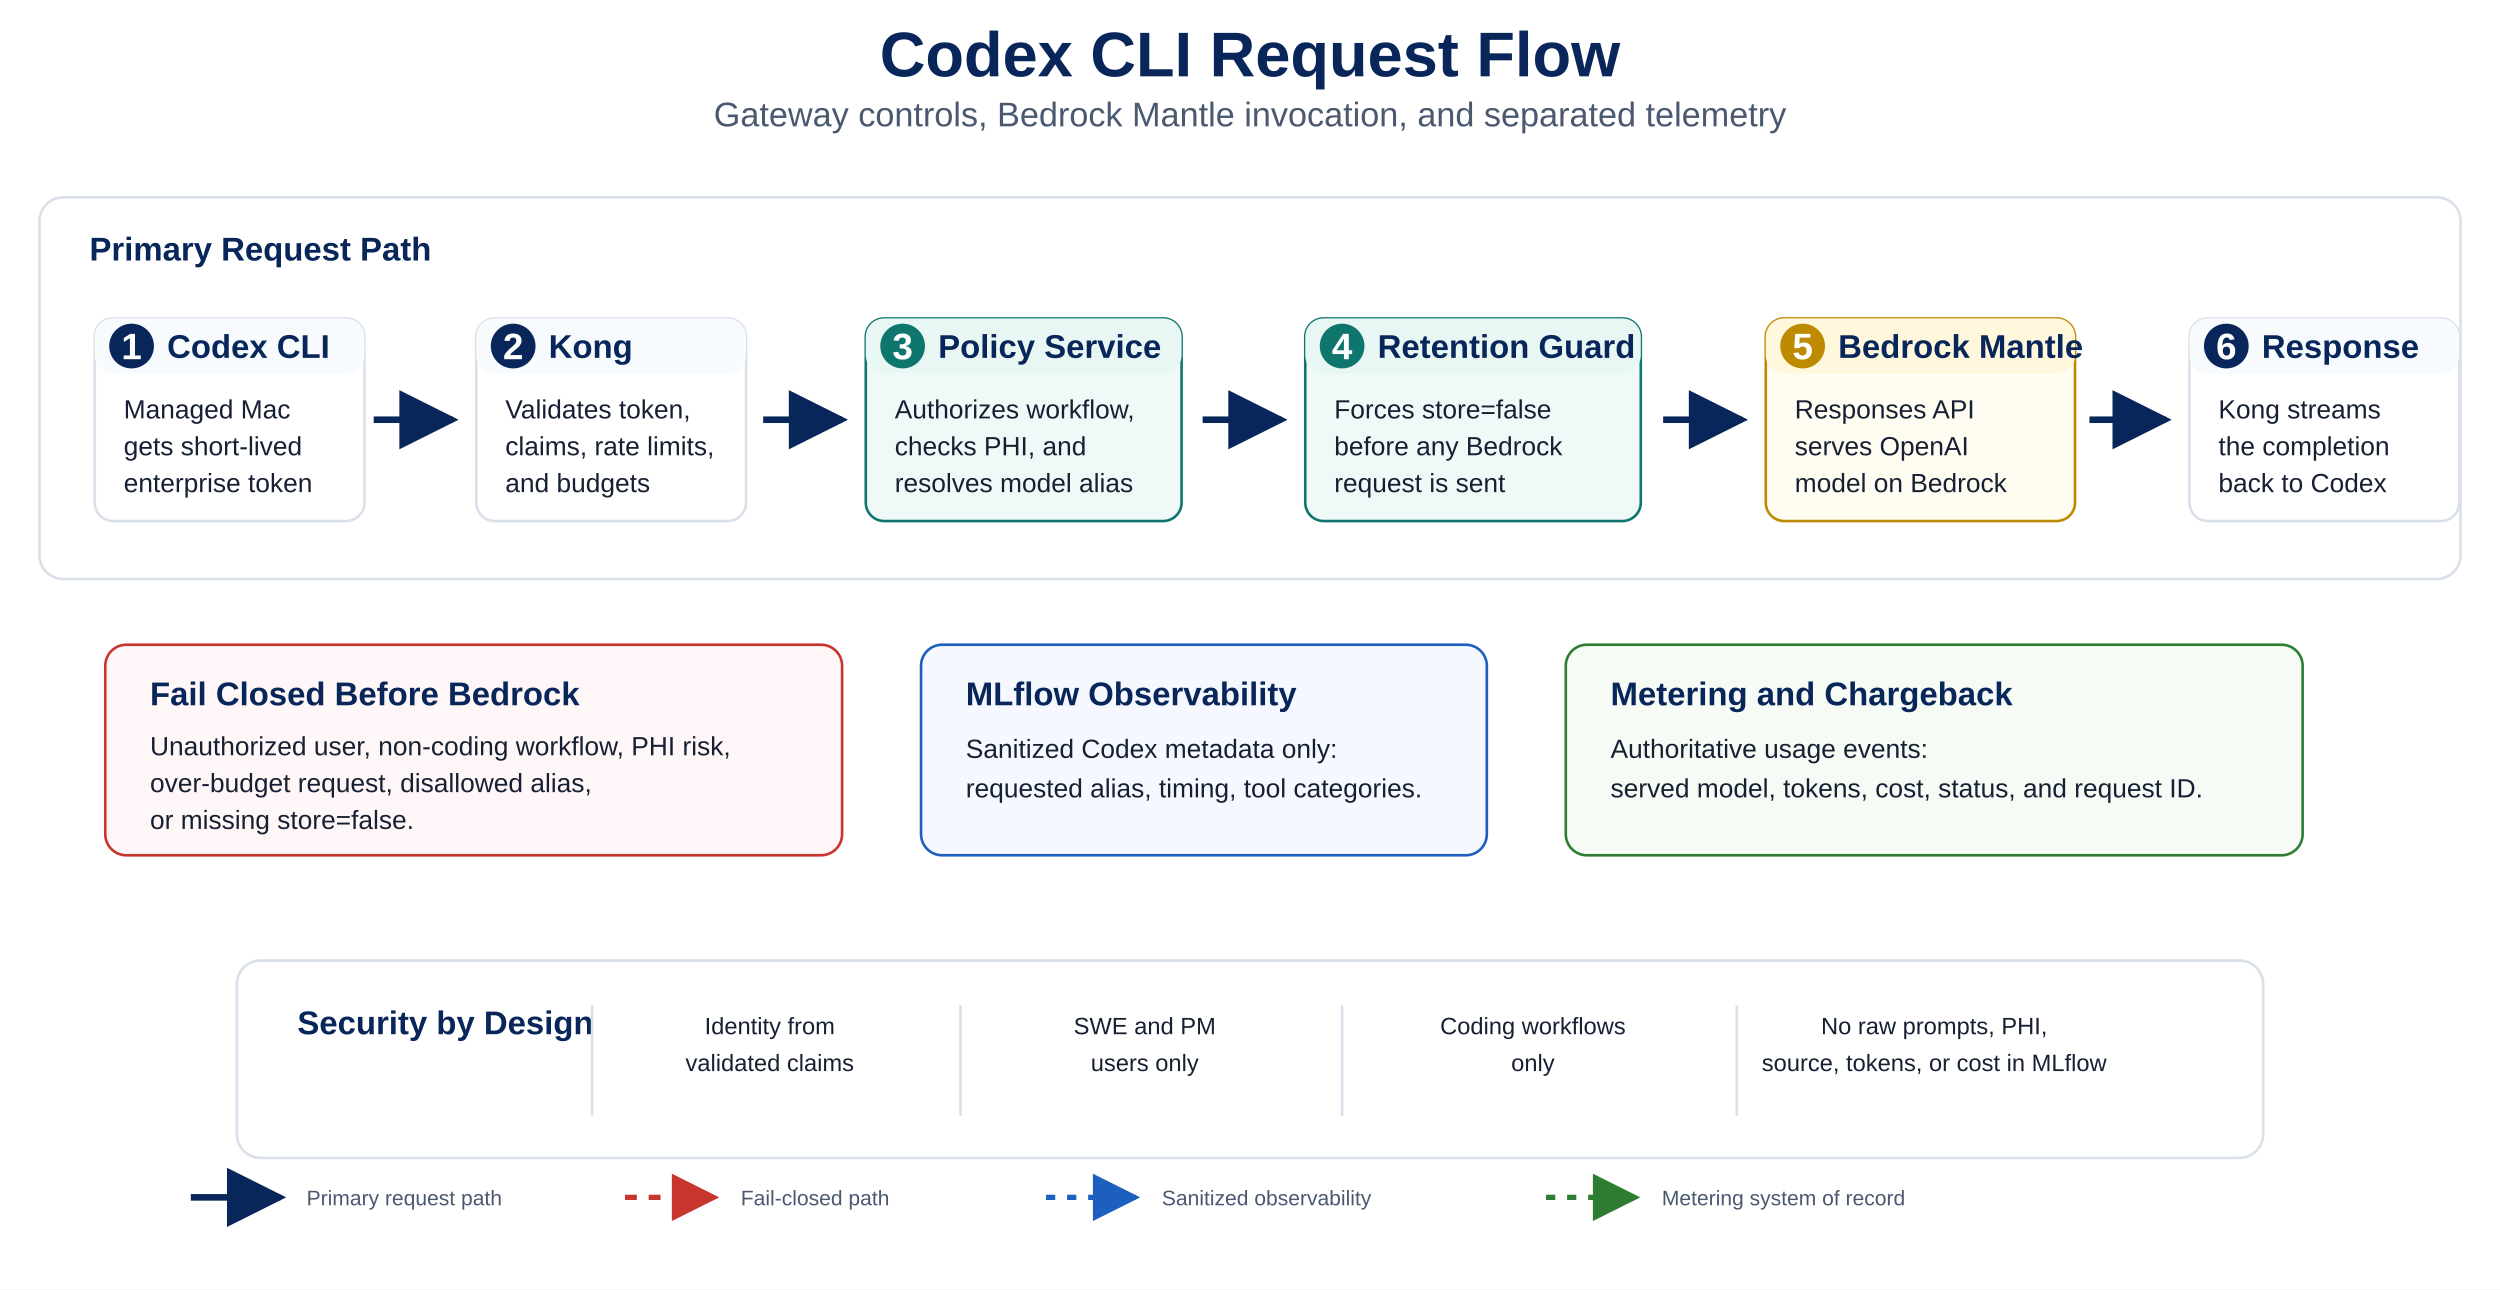
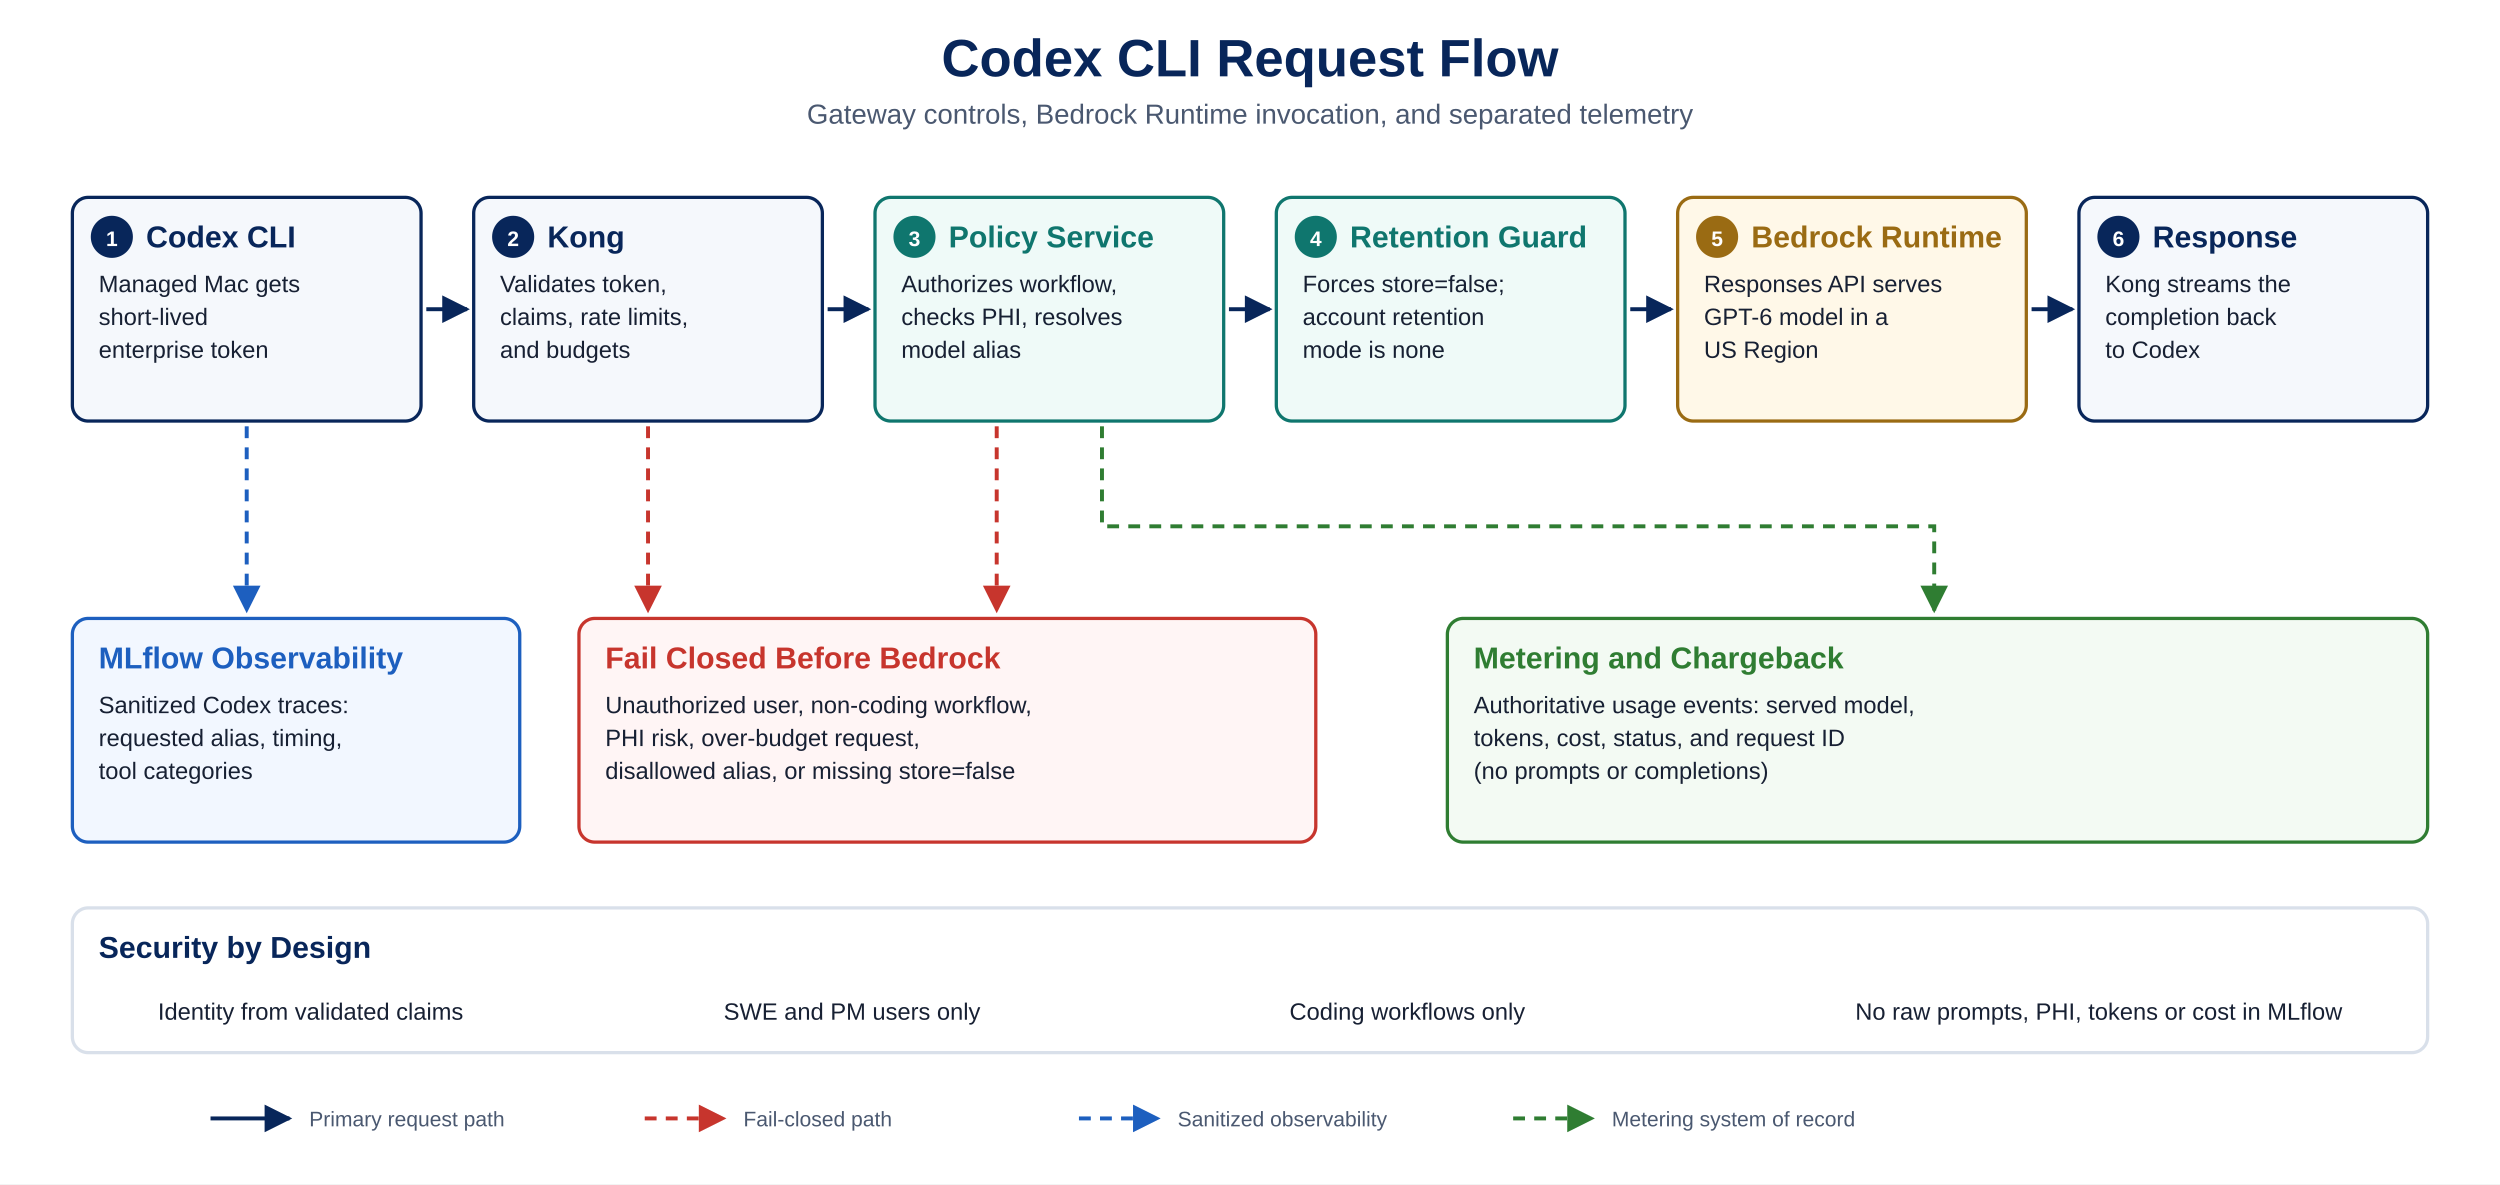
- <svg xmlns="http://www.w3.org/2000/svg" width="1900" height="980" viewBox="0 0 1900 980">
+ <svg xmlns="http://www.w3.org/2000/svg" width="1900" height="900" viewBox="0 0 1900 900" role="img" aria-labelledby="title desc">
  <defs>
    <style>
-       .bg { fill: #ffffff; }
-       .title { font: 700 48px Arial, sans-serif; fill: #08265a; }
-       .subtitle { font: 400 26px Arial, sans-serif; fill: #4a5870; }
-       .step-num { font: 700 28px Arial, sans-serif; fill: #ffffff; }
-       .step-title { font: 700 25px Arial, sans-serif; fill: #08265a; }
-       .body { font: 400 20px Arial, sans-serif; fill: #172033; }
-       .small { font: 400 18px Arial, sans-serif; fill: #172033; }
-       .tiny { font: 400 16px Arial, sans-serif; fill: #4a5870; }
-       .blue { fill: #08265a; }
-       .teal { fill: #0f766e; }
-       .green { fill: #2f7d32; }
-       .gold { fill: #bd8a00; }
-       .red { fill: #c7352d; }
-       .step { fill: #ffffff; stroke: #d9e0ea; stroke-width: 2; }
-       .step-accent { fill: #f7fbfd; }
-       .bedrock { fill: #fffdf2; stroke: #bd8a00; stroke-width: 2; }
-       .guard { fill: #effaf8; stroke: #0f766e; stroke-width: 2; }
-       .fail { fill: #fff7f7; stroke: #c7352d; stroke-width: 2; }
-       .meter { fill: #f6fbf6; stroke: #2f7d32; stroke-width: 2; }
-       .obs { fill: #f5f9ff; stroke: #1d5fbf; stroke-width: 2; }
-       .line { stroke: #08265a; stroke-width: 5; fill: none; marker-end: url(#arrow); }
-       .line-soft { stroke: #d9e0ea; stroke-width: 2; fill: none; }
-       .dash-blue { stroke: #1d5fbf; stroke-width: 4; stroke-dasharray: 7 9; fill: none; marker-end: url(#arrowBlue); }
-       .dash-green { stroke: #2f7d32; stroke-width: 4; stroke-dasharray: 7 9; fill: none; marker-end: url(#arrowGreen); }
-       .dash-red { stroke: #c7352d; stroke-width: 4; stroke-dasharray: 9 9; fill: none; marker-end: url(#arrowRed); }
+       text { font-family: Arial, Helvetica, sans-serif; fill: #172033; }
+       .h1 { font-size: 40px; font-weight: 700; fill: #08265a; }
+       .sub { font-size: 21px; fill: #4a5870; }
+       .bt { font-size: 23px; font-weight: 700; }
+       .b { font-size: 18px; }
+       .s { font-size: 16px; fill: #4a5870; }
+       .lbl { font-size: 16px; font-weight: 700; }
    </style>
-     <marker id="arrow" viewBox="0 0 10 10" refX="9" refY="5" markerWidth="9" markerHeight="9" orient="auto-start-reverse">
-       <path d="M 0 0 L 10 5 L 0 10 z" fill="#08265a" />
+     <marker id="anavy" viewBox="0 0 10 10" refX="9" refY="5" markerWidth="7" markerHeight="7" orient="auto-start-reverse">
+       <path d="M0 0 L10 5 L0 10 z" fill="#08265a" />
    </marker>
-     <marker id="arrowBlue" viewBox="0 0 10 10" refX="9" refY="5" markerWidth="9" markerHeight="9" orient="auto-start-reverse">
-       <path d="M 0 0 L 10 5 L 0 10 z" fill="#1d5fbf" />
+     <marker id="ablue" viewBox="0 0 10 10" refX="9" refY="5" markerWidth="7" markerHeight="7" orient="auto-start-reverse">
+       <path d="M0 0 L10 5 L0 10 z" fill="#1d5fbf" />
    </marker>
-     <marker id="arrowGreen" viewBox="0 0 10 10" refX="9" refY="5" markerWidth="9" markerHeight="9" orient="auto-start-reverse">
-       <path d="M 0 0 L 10 5 L 0 10 z" fill="#2f7d32" />
+     <marker id="agreen" viewBox="0 0 10 10" refX="9" refY="5" markerWidth="7" markerHeight="7" orient="auto-start-reverse">
+       <path d="M0 0 L10 5 L0 10 z" fill="#2f7d32" />
    </marker>
-     <marker id="arrowRed" viewBox="0 0 10 10" refX="9" refY="5" markerWidth="9" markerHeight="9" orient="auto-start-reverse">
-       <path d="M 0 0 L 10 5 L 0 10 z" fill="#c7352d" />
+     <marker id="ared" viewBox="0 0 10 10" refX="9" refY="5" markerWidth="7" markerHeight="7" orient="auto-start-reverse">
+       <path d="M0 0 L10 5 L0 10 z" fill="#c7352d" />
+     </marker>
+     <marker id="ateal" viewBox="0 0 10 10" refX="9" refY="5" markerWidth="7" markerHeight="7" orient="auto-start-reverse">
+       <path d="M0 0 L10 5 L0 10 z" fill="#0f766e" />
    </marker>
  </defs>
-   <rect class="bg" width="1900" height="980" />
-   <text x="950" y="58" text-anchor="middle" class="title">Codex CLI Request Flow</text>
-   <text x="950" y="96" text-anchor="middle" class="subtitle">Gateway controls, Bedrock Mantle invocation, and separated telemetry</text>
-   <g transform="translate(30 150)">
-     <rect x="0" y="0" width="1840" height="290" rx="18" class="step" />
-     <text x="38" y="48" class="step-title">Primary Request Path</text>
-     <g transform="translate(42 92)">
-       <rect width="205" height="154" rx="14" class="step" />
-       <rect width="205" height="42" rx="14" class="step-accent" />
-       <circle cx="28" cy="21" r="17" class="blue" />
-       <text x="28" y="31" text-anchor="middle" class="step-num">1</text>
-       <text x="55" y="30" class="step-title">Codex CLI</text>
-       <text x="22" y="76" class="body">Managed Mac</text>
-       <text x="22" y="104" class="body">gets short-lived</text>
-       <text x="22" y="132" class="body">enterprise token</text>
-     </g>
-     <path d="M 254 169 H 314" class="line" />
-     <g transform="translate(332 92)">
-       <rect width="205" height="154" rx="14" class="step" />
-       <rect width="205" height="42" rx="14" class="step-accent" />
-       <circle cx="28" cy="21" r="17" class="blue" />
-       <text x="28" y="31" text-anchor="middle" class="step-num">2</text>
-       <text x="55" y="30" class="step-title">Kong</text>
-       <text x="22" y="76" class="body">Validates token,</text>
-       <text x="22" y="104" class="body">claims, rate limits,</text>
-       <text x="22" y="132" class="body">and budgets</text>
-     </g>
-     <path d="M 550 169 H 610" class="line" />
-     <g transform="translate(628 92)">
-       <rect width="240" height="154" rx="14" class="guard" />
-       <rect width="240" height="42" rx="14" fill="#e9f7f4" />
-       <circle cx="28" cy="21" r="17" class="teal" />
-       <text x="28" y="31" text-anchor="middle" class="step-num">3</text>
-       <text x="55" y="30" class="step-title">Policy Service</text>
-       <text x="22" y="76" class="body">Authorizes workflow,</text>
-       <text x="22" y="104" class="body">checks PHI, and</text>
-       <text x="22" y="132" class="body">resolves model alias</text>
-     </g>
-     <path d="M 884 169 H 944" class="line" />
-     <g transform="translate(962 92)">
-       <rect width="255" height="154" rx="14" class="guard" />
-       <rect width="255" height="42" rx="14" fill="#e9f7f4" />
-       <circle cx="28" cy="21" r="17" class="teal" />
-       <text x="28" y="31" text-anchor="middle" class="step-num">4</text>
-       <text x="55" y="30" class="step-title">Retention Guard</text>
-       <text x="22" y="76" class="body">Forces store=false</text>
-       <text x="22" y="104" class="body">before any Bedrock</text>
-       <text x="22" y="132" class="body">request is sent</text>
-     </g>
-     <path d="M 1234 169 H 1294" class="line" />
-     <g transform="translate(1312 92)">
-       <rect width="235" height="154" rx="14" class="bedrock" />
-       <rect width="235" height="42" rx="14" fill="#fff8dc" />
-       <circle cx="28" cy="21" r="17" class="gold" />
-       <text x="28" y="31" text-anchor="middle" class="step-num">5</text>
-       <text x="55" y="30" class="step-title">Bedrock Mantle</text>
-       <text x="22" y="76" class="body">Responses API</text>
-       <text x="22" y="104" class="body">serves OpenAI</text>
-       <text x="22" y="132" class="body">model on Bedrock</text>
-     </g>
-     <path d="M 1558 169 H 1616" class="line" />
-     <g transform="translate(1634 92)">
-       <rect width="205" height="154" rx="14" class="step" />
-       <rect width="205" height="42" rx="14" class="step-accent" />
-       <circle cx="28" cy="21" r="17" class="blue" />
-       <text x="28" y="31" text-anchor="middle" class="step-num">6</text>
-       <text x="55" y="30" class="step-title">Response</text>
-       <text x="22" y="76" class="body">Kong streams</text>
-       <text x="22" y="104" class="body">the completion</text>
-       <text x="22" y="132" class="body">back to Codex</text>
-     </g>
-   </g>
-   <g transform="translate(80 490)">
-     <rect x="0" y="0" width="560" height="160" rx="16" class="fail" />
-     <text x="34" y="46" class="step-title" fill="#c7352d">Fail Closed Before Bedrock</text>
-     <text x="34" y="84" class="body">Unauthorized user, non-coding workflow, PHI risk,</text>
-     <text x="34" y="112" class="body">over-budget request, disallowed alias,</text>
-     <text x="34" y="140" class="body">or missing store=false.</text>
-   </g>
-   <g transform="translate(700 490)">
-     <rect x="0" y="0" width="430" height="160" rx="16" class="obs" />
-     <text x="34" y="46" class="step-title">MLflow Observability</text>
-     <text x="34" y="86" class="body">Sanitized Codex metadata only:</text>
-     <text x="34" y="116" class="body">requested alias, timing, tool categories.</text>
-   </g>
-   <g transform="translate(1190 490)">
-     <rect x="0" y="0" width="560" height="160" rx="16" class="meter" />
-     <text x="34" y="46" class="step-title">Metering and Chargeback</text>
-     <text x="34" y="86" class="body">Authoritative usage events:</text>
-     <text x="34" y="116" class="body">served model, tokens, cost, status, and request ID.</text>
-   </g>
-   <g transform="translate(180 730)">
-     <rect width="1540" height="150" rx="18" class="step" />
-     <text x="46" y="56" class="step-title">Security by Design</text>
-     <line x1="270" y1="34" x2="270" y2="118" class="line-soft" />
-     <text x="405" y="56" text-anchor="middle" class="small">Identity from</text>
-     <text x="405" y="84" text-anchor="middle" class="small">validated claims</text>
-     <line x1="550" y1="34" x2="550" y2="118" class="line-soft" />
-     <text x="690" y="56" text-anchor="middle" class="small">SWE and PM</text>
-     <text x="690" y="84" text-anchor="middle" class="small">users only</text>
-     <line x1="840" y1="34" x2="840" y2="118" class="line-soft" />
-     <text x="985" y="56" text-anchor="middle" class="small">Coding workflows</text>
-     <text x="985" y="84" text-anchor="middle" class="small">only</text>
-     <line x1="1140" y1="34" x2="1140" y2="118" class="line-soft" />
-     <text x="1290" y="56" text-anchor="middle" class="small">No raw prompts, PHI,</text>
-     <text x="1290" y="84" text-anchor="middle" class="small">source, tokens, or cost in MLflow</text>
-   </g>
-   <g transform="translate(145 910)">
-     <line x1="0" y1="0" x2="68" y2="0" class="line" />
-     <text x="88" y="6" class="tiny">Primary request path</text>
-     <line x1="330" y1="0" x2="398" y2="0" class="dash-red" />
-     <text x="418" y="6" class="tiny">Fail-closed path</text>
-     <line x1="650" y1="0" x2="718" y2="0" class="dash-blue" />
-     <text x="738" y="6" class="tiny">Sanitized observability</text>
-     <line x1="1030" y1="0" x2="1098" y2="0" class="dash-green" />
-     <text x="1118" y="6" class="tiny">Metering system of record</text>
-   </g>
+   <rect width="1900" height="900" fill="#ffffff" />
+   <text x="950.0" y="58" text-anchor="middle" class="h1">Codex CLI Request Flow</text>
+   <text x="950.0" y="94" text-anchor="middle" class="sub">Gateway controls, Bedrock Runtime invocation, and separated telemetry</text>
+   <rect x="55" y="150" width="265" height="170" rx="12" fill="#f5f8fc" stroke="#08265a" stroke-width="2.5" />
+   <circle cx="85" cy="180" r="16" fill="#08265a" />
+   <text x="85" y="187" text-anchor="middle" class="lbl" style="fill:#fff">1</text>
+   <text x="111" y="188" class="bt" style="fill:#08265a">Codex CLI</text>
+   <text x="75" y="222" class="b">Managed Mac gets</text>
+   <text x="75" y="247" class="b">short-lived</text>
+   <text x="75" y="272" class="b">enterprise token</text>
+   <rect x="360" y="150" width="265" height="170" rx="12" fill="#f5f8fc" stroke="#08265a" stroke-width="2.5" />
+   <circle cx="390" cy="180" r="16" fill="#08265a" />
+   <text x="390" y="187" text-anchor="middle" class="lbl" style="fill:#fff">2</text>
+   <text x="416" y="188" class="bt" style="fill:#08265a">Kong</text>
+   <text x="380" y="222" class="b">Validates token,</text>
+   <text x="380" y="247" class="b">claims, rate limits,</text>
+   <text x="380" y="272" class="b">and budgets</text>
+   <path d="M324 235.0 H355" fill="none" stroke="#08265a" stroke-width="3" marker-end="url(#anavy)" />
+   <rect x="665" y="150" width="265" height="170" rx="12" fill="#effaf8" stroke="#0f766e" stroke-width="2.5" />
+   <circle cx="695" cy="180" r="16" fill="#0f766e" />
+   <text x="695" y="187" text-anchor="middle" class="lbl" style="fill:#fff">3</text>
+   <text x="721" y="188" class="bt" style="fill:#0f766e">Policy Service</text>
+   <text x="685" y="222" class="b">Authorizes workflow,</text>
+   <text x="685" y="247" class="b">checks PHI, resolves</text>
+   <text x="685" y="272" class="b">model alias</text>
+   <path d="M629 235.0 H660" fill="none" stroke="#08265a" stroke-width="3" marker-end="url(#anavy)" />
+   <rect x="970" y="150" width="265" height="170" rx="12" fill="#effaf8" stroke="#0f766e" stroke-width="2.5" />
+   <circle cx="1000" cy="180" r="16" fill="#0f766e" />
+   <text x="1000" y="187" text-anchor="middle" class="lbl" style="fill:#fff">4</text>
+   <text x="1026" y="188" class="bt" style="fill:#0f766e">Retention Guard</text>
+   <text x="990" y="222" class="b">Forces store=false;</text>
+   <text x="990" y="247" class="b">account retention</text>
+   <text x="990" y="272" class="b">mode is none</text>
+   <path d="M934 235.0 H965" fill="none" stroke="#08265a" stroke-width="3" marker-end="url(#anavy)" />
+   <rect x="1275" y="150" width="265" height="170" rx="12" fill="#fff8e8" stroke="#9a6b13" stroke-width="2.5" />
+   <circle cx="1305" cy="180" r="16" fill="#9a6b13" />
+   <text x="1305" y="187" text-anchor="middle" class="lbl" style="fill:#fff">5</text>
+   <text x="1331" y="188" class="bt" style="fill:#9a6b13">Bedrock Runtime</text>
+   <text x="1295" y="222" class="b">Responses API serves</text>
+   <text x="1295" y="247" class="b">GPT-6 model in a</text>
+   <text x="1295" y="272" class="b">US Region</text>
+   <path d="M1239 235.0 H1270" fill="none" stroke="#08265a" stroke-width="3" marker-end="url(#anavy)" />
+   <rect x="1580" y="150" width="265" height="170" rx="12" fill="#f5f8fc" stroke="#08265a" stroke-width="2.5" />
+   <circle cx="1610" cy="180" r="16" fill="#08265a" />
+   <text x="1610" y="187" text-anchor="middle" class="lbl" style="fill:#fff">6</text>
+   <text x="1636" y="188" class="bt" style="fill:#08265a">Response</text>
+   <text x="1600" y="222" class="b">Kong streams the</text>
+   <text x="1600" y="247" class="b">completion back</text>
+   <text x="1600" y="272" class="b">to Codex</text>
+   <path d="M1544 235.0 H1575" fill="none" stroke="#08265a" stroke-width="3" marker-end="url(#anavy)" />
+   <rect x="55" y="470" width="340" height="170" rx="12" fill="#f2f7ff" stroke="#1d5fbf" stroke-width="2.5" />
+   <text x="75" y="508" class="bt" style="fill:#1d5fbf">MLflow Observability</text>
+   <text x="75" y="542" class="b">Sanitized Codex traces:</text>
+   <text x="75" y="567" class="b">requested alias, timing,</text>
+   <text x="75" y="592" class="b">tool categories</text>
+   <path d="M187.5 324 V464" fill="none" stroke="#1d5fbf" stroke-width="3" stroke-dasharray="9 7" marker-end="url(#ablue)" />
+   <rect x="440" y="470" width="560" height="170" rx="12" fill="#fff5f5" stroke="#c7352d" stroke-width="2.5" />
+   <text x="460" y="508" class="bt" style="fill:#c7352d">Fail Closed Before Bedrock</text>
+   <text x="460" y="542" class="b">Unauthorized user, non-coding workflow,</text>
+   <text x="460" y="567" class="b">PHI risk, over-budget request,</text>
+   <text x="460" y="592" class="b">disallowed alias, or missing store=false</text>
+   <path d="M492.5 324 V464" fill="none" stroke="#c7352d" stroke-width="3" stroke-dasharray="9 7" marker-end="url(#ared)" />
+   <path d="M757.5 324 V464" fill="none" stroke="#c7352d" stroke-width="3" stroke-dasharray="9 7" marker-end="url(#ared)" />
+   <rect x="1100" y="470" width="745" height="170" rx="12" fill="#f3faf3" stroke="#2f7d32" stroke-width="2.5" />
+   <text x="1120" y="508" class="bt" style="fill:#2f7d32">Metering and Chargeback</text>
+   <text x="1120" y="542" class="b">Authoritative usage events: served model,</text>
+   <text x="1120" y="567" class="b">tokens, cost, status, and request ID</text>
+   <text x="1120" y="592" class="b">(no prompts or completions)</text>
+   <path d="M837.5 324 V400 H1470 V464" fill="none" stroke="#2f7d32" stroke-width="3" stroke-dasharray="9 7" marker-end="url(#agreen)" />
+   <rect x="55" y="690" width="1790" height="110" rx="12" fill="#ffffff" stroke="#d9e0ea" stroke-width="2.5" />
+   <text x="75" y="728" class="bt" style="fill:#08265a">Security by Design</text>
+   <text x="120" y="775" class="b" text-anchor="start">Identity from validated claims</text>
+   <text x="550" y="775" class="b" text-anchor="start">SWE and PM users only</text>
+   <text x="980" y="775" class="b" text-anchor="start">Coding workflows only</text>
+   <text x="1410" y="775" class="b" text-anchor="start">No raw prompts, PHI, tokens or cost in MLflow</text>
+   <path d="M160 850 H220" stroke="#08265a" stroke-width="3" marker-end="url(#anavy)" />
+   <text x="235" y="856" class="s" text-anchor="start">Primary request path</text>
+   <path d="M490 850 H550" stroke="#c7352d" stroke-width="3" stroke-dasharray="9 7" marker-end="url(#ared)" />
+   <text x="565" y="856" class="s" text-anchor="start">Fail-closed path</text>
+   <path d="M820 850 H880" stroke="#1d5fbf" stroke-width="3" stroke-dasharray="9 7" marker-end="url(#ablue)" />
+   <text x="895" y="856" class="s" text-anchor="start">Sanitized observability</text>
+   <path d="M1150 850 H1210" stroke="#2f7d32" stroke-width="3" stroke-dasharray="9 7" marker-end="url(#agreen)" />
+   <text x="1225" y="856" class="s" text-anchor="start">Metering system of record</text>
</svg>
